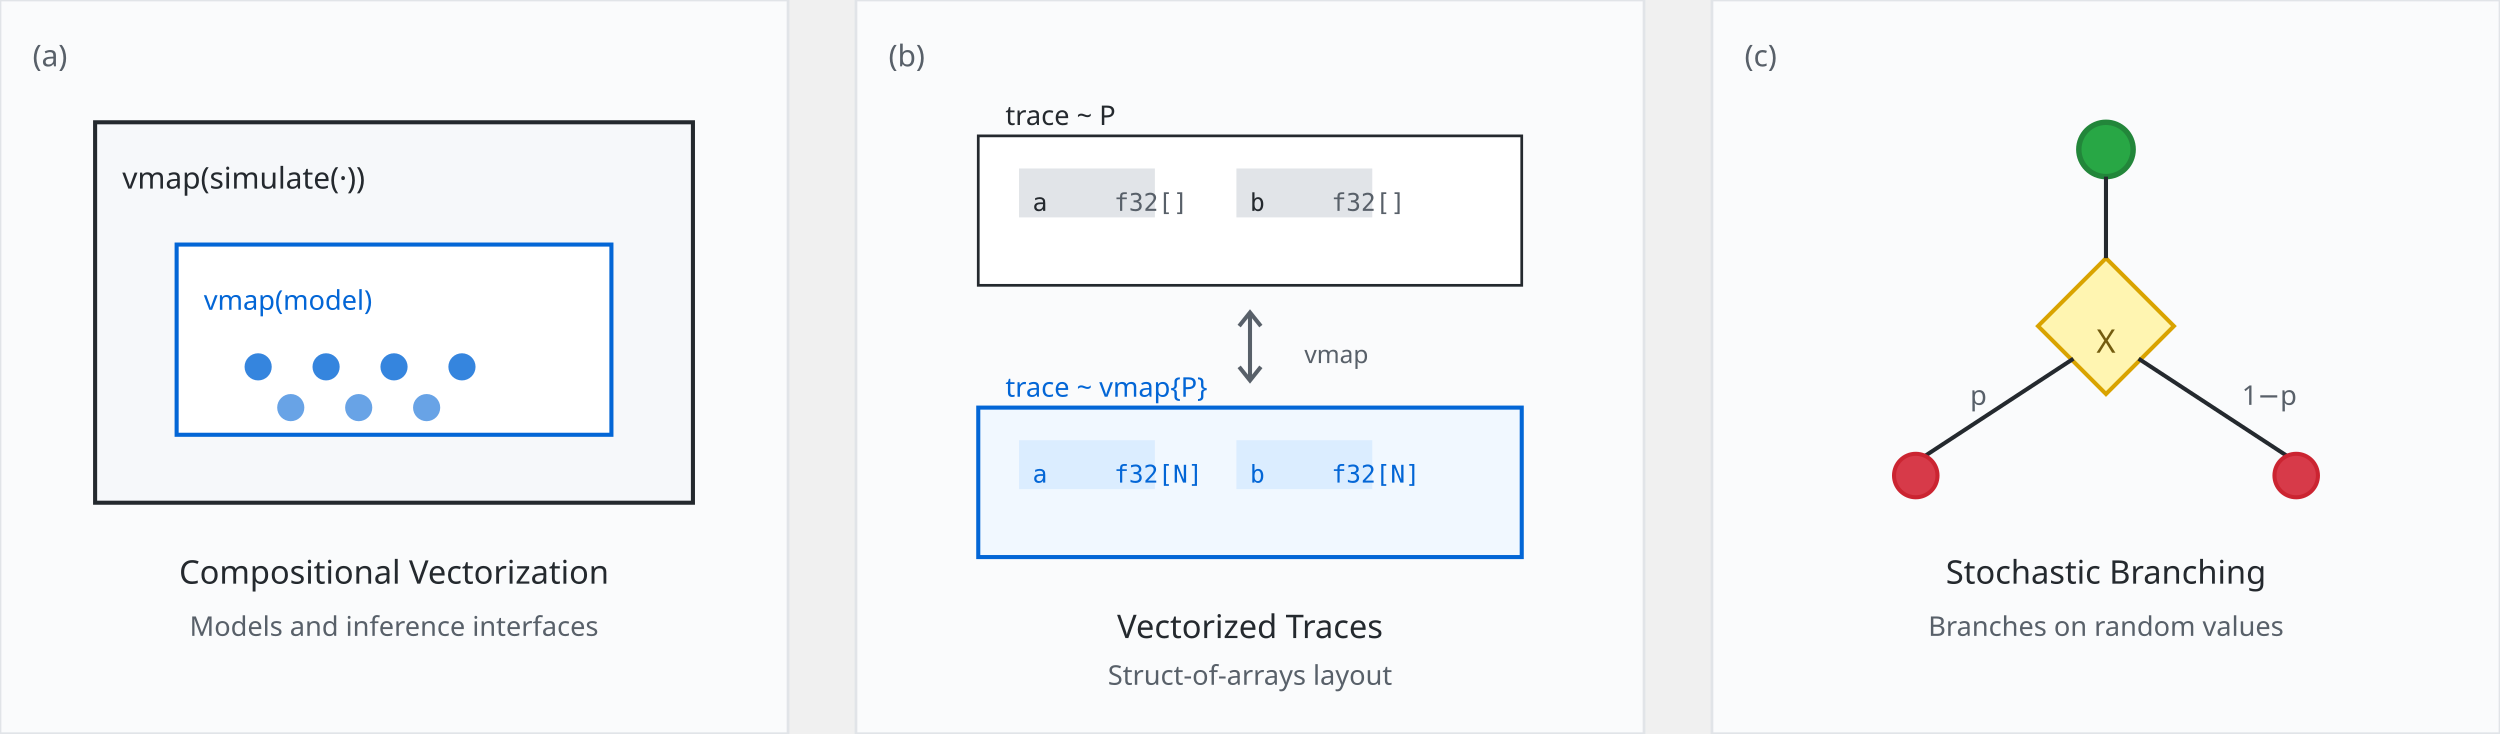
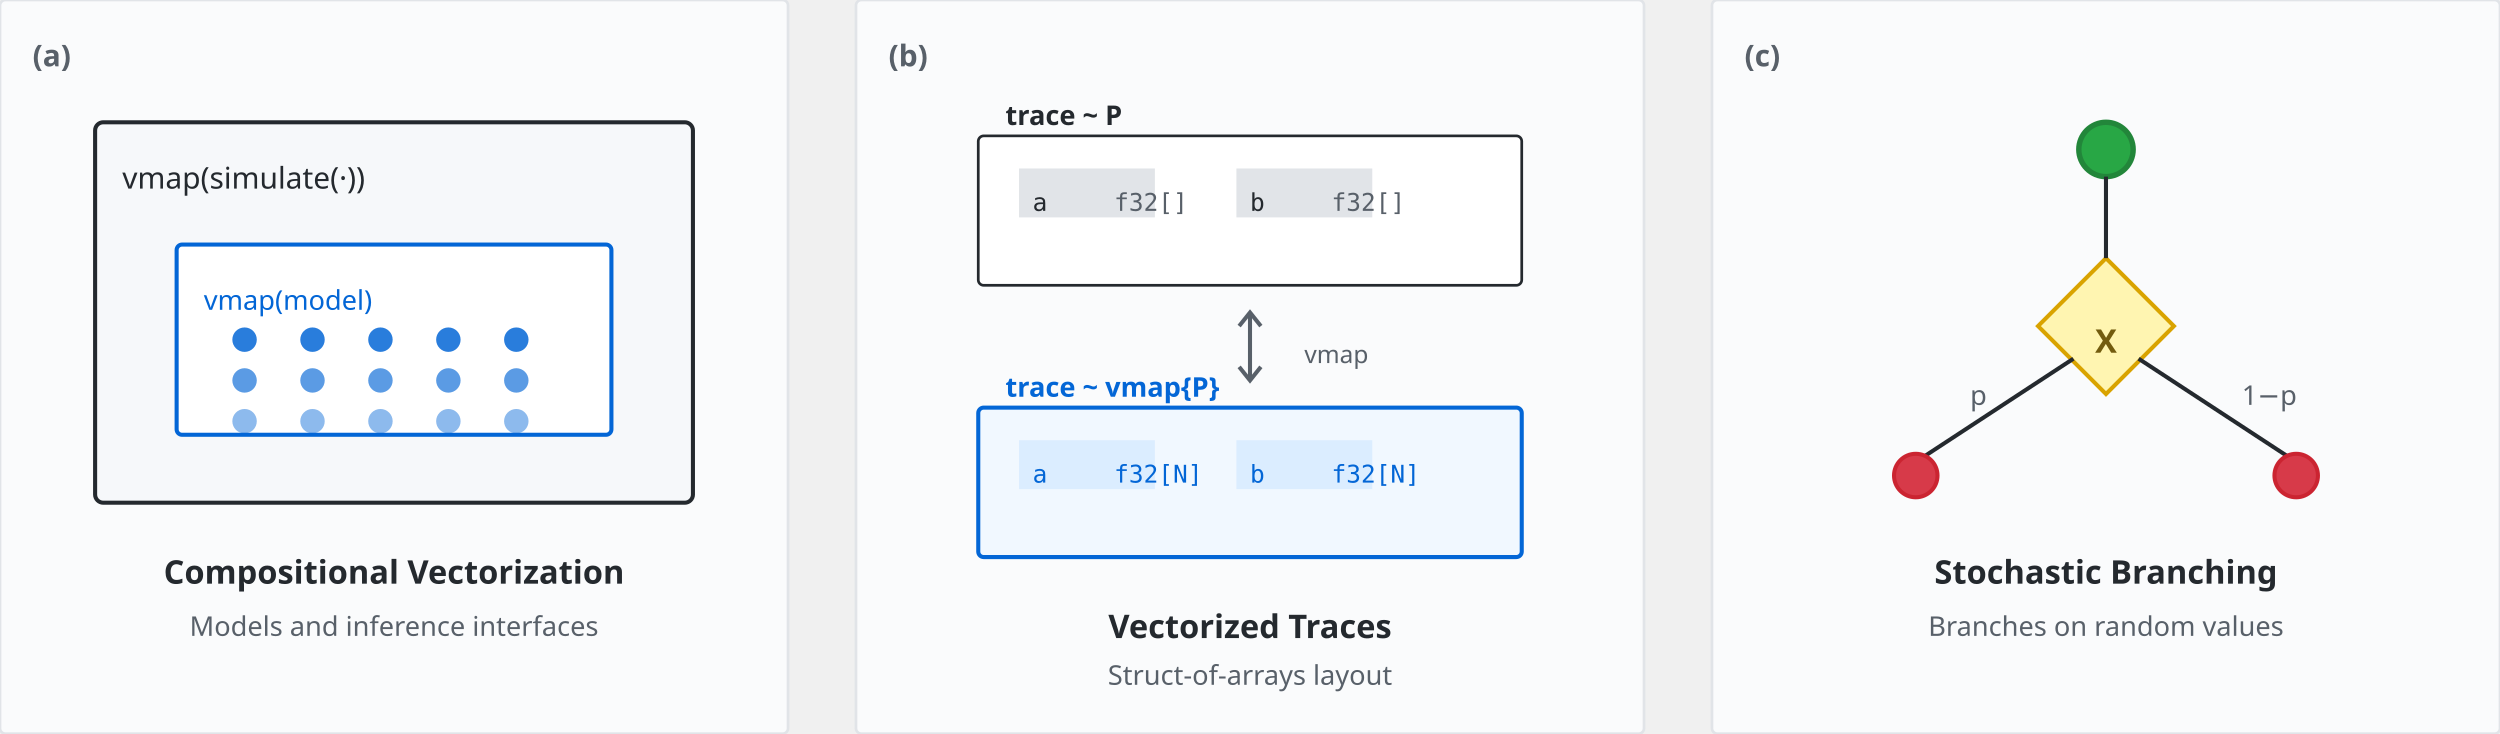
<svg xmlns="http://www.w3.org/2000/svg" width="920" height="270" viewBox="35 35 920 270" role="img" shape-rendering="geometricPrecision">
-   <rect id="p1-bg" x="35" y="35" width="290" height="270" fill="#fafbfc" stroke="#e1e4e8" stroke-width="1" />
-   <text id="p1-label" x="47" y="55" font-size="11" font-family="'Source Sans 3', 'Source Sans Pro', sans-serif" transform="translate(0, 4.4)" fill="#586069">(a)</text>
-   <rect id="p1-outer" x="70" y="80" width="220" height="140" fill="#f6f8fa" stroke="#24292e" stroke-width="1.5" />
+   <rect id="p1-bg" x="35" y="35" width="290" height="270" rx="2" ry="2" fill="#fafbfc" stroke="#e1e4e8" stroke-width="1" />
+   <text id="p1-label" x="47" y="55" font-size="11" font-weight="bold" font-family="'Source Sans 3', 'Source Sans Pro', sans-serif" transform="translate(0, 4.4)" fill="#586069">(a)</text>
+   <rect id="p1-outer" x="70" y="80" width="220" height="140" rx="3" ry="3" fill="#f6f8fa" stroke="#24292e" stroke-width="1.5" />
  <text id="p1-outer-label" x="80" y="100" font-size="11" font-family="'Source Sans 3', sans-serif" transform="translate(0, 4.4)" fill="#24292e">vmap(simulate(·))</text>
-   <rect id="p1-inner" x="100" y="125" width="160" height="70" fill="#ffffff" stroke="#0366d6" stroke-width="1.5" />
+   <rect id="p1-inner" x="100" y="125" width="160" height="70" rx="2" ry="2" fill="#ffffff" stroke="#0366d6" stroke-width="1.5" />
  <text id="p1-inner-label" x="110" y="145" font-size="10" font-family="'Source Sans 3', sans-serif" transform="translate(0, 4)" fill="#0366d6">vmap(model)</text>
-   <circle id="p1-dot1" cx="130" cy="170" r="5" fill="#0366d6" opacity="0.8" />
-   <circle id="p1-dot2" cx="155" cy="170" r="5" fill="#0366d6" opacity="0.8" />
-   <circle id="p1-dot3" cx="180" cy="170" r="5" fill="#0366d6" opacity="0.8" />
-   <circle id="p1-dot4" cx="205" cy="170" r="5" fill="#0366d6" opacity="0.8" />
-   <circle id="p1-dot5" cx="142" cy="185" r="5" fill="#0366d6" opacity="0.6" />
-   <circle id="p1-dot6" cx="167" cy="185" r="5" fill="#0366d6" opacity="0.6" />
-   <circle id="p1-dot7" cx="192" cy="185" r="5" fill="#0366d6" opacity="0.6" />
-   <text id="p1-title" x="180" y="245" font-size="12" font-family="'Source Sans 3', sans-serif" text-anchor="middle" transform="translate(0, 4.8)" fill="#24292e">Compositional Vectorization</text>
+   <circle id="p1-dot1" cx="125" cy="160" r="4.5" fill="#0366d6" opacity="0.85" />
+   <circle id="p1-dot2" cx="150" cy="160" r="4.5" fill="#0366d6" opacity="0.85" />
+   <circle id="p1-dot3" cx="175" cy="160" r="4.5" fill="#0366d6" opacity="0.85" />
+   <circle id="p1-dot4" cx="200" cy="160" r="4.5" fill="#0366d6" opacity="0.85" />
+   <circle id="p1-dot5" cx="225" cy="160" r="4.5" fill="#0366d6" opacity="0.85" />
+   <circle id="p1-dot6" cx="125" cy="175" r="4.5" fill="#0366d6" opacity="0.65" />
+   <circle id="p1-dot7" cx="150" cy="175" r="4.5" fill="#0366d6" opacity="0.65" />
+   <circle id="p1-dot8" cx="175" cy="175" r="4.5" fill="#0366d6" opacity="0.65" />
+   <circle id="p1-dot9" cx="200" cy="175" r="4.5" fill="#0366d6" opacity="0.65" />
+   <circle id="p1-dot10" cx="225" cy="175" r="4.5" fill="#0366d6" opacity="0.65" />
+   <circle id="p1-dot11" cx="125" cy="190" r="4.5" fill="#0366d6" opacity="0.45" />
+   <circle id="p1-dot12" cx="150" cy="190" r="4.5" fill="#0366d6" opacity="0.45" />
+   <circle id="p1-dot13" cx="175" cy="190" r="4.5" fill="#0366d6" opacity="0.45" />
+   <circle id="p1-dot14" cx="200" cy="190" r="4.5" fill="#0366d6" opacity="0.45" />
+   <circle id="p1-dot15" cx="225" cy="190" r="4.5" fill="#0366d6" opacity="0.45" />
+   <text id="p1-title" x="180" y="245" font-size="12" font-weight="600" font-family="'Source Sans 3', sans-serif" text-anchor="middle" transform="translate(0, 4.8)" fill="#24292e">Compositional Vectorization</text>
  <text id="p1-subtitle" x="180" y="265" font-size="10" font-family="'Source Sans 3', sans-serif" text-anchor="middle" transform="translate(0, 4)" fill="#586069">Models and inference interfaces</text>
-   <rect id="p2-bg" x="350" y="35" width="290" height="270" fill="#fafbfc" stroke="#e1e4e8" stroke-width="1" />
-   <text id="p2-label" x="362" y="55" font-size="11" font-family="'Source Sans 3', sans-serif" transform="translate(0, 4.4)" fill="#586069">(b)</text>
-   <rect id="p2-trace1" x="395" y="85" width="200" height="55" fill="#ffffff" stroke="#24292e" stroke-width="1" />
-   <text id="p2-trace1-label" x="405" y="77" font-size="10" font-family="'Source Sans 3', sans-serif" transform="translate(0, 4)" fill="#24292e">trace ~ P</text>
+   <rect id="p2-bg" x="350" y="35" width="290" height="270" rx="2" ry="2" fill="#fafbfc" stroke="#e1e4e8" stroke-width="1" />
+   <text id="p2-label" x="362" y="55" font-size="11" font-weight="bold" font-family="'Source Sans 3', sans-serif" transform="translate(0, 4.4)" fill="#586069">(b)</text>
+   <rect id="p2-trace1" x="395" y="85" width="200" height="55" rx="2" ry="2" fill="#ffffff" stroke="#24292e" stroke-width="1" />
+   <text id="p2-trace1-label" x="405" y="77" font-size="10" font-weight="600" font-family="'Source Sans 3', sans-serif" transform="translate(0, 4)" fill="#24292e">trace ~ P</text>
  <rect id="p2-addr1-bg" x="410" y="97" width="50" height="18" fill="#e1e4e8" />
  <text id="p2-addr1" x="415" y="109" font-size="9" font-family="monospace" transform="translate(0, 3.6)" fill="#24292e">a</text>
  <text id="p2-val1" x="445" y="109" font-size="9" font-family="monospace" transform="translate(0, 3.6)" fill="#586069">f32[]</text>
  <rect id="p2-addr2-bg" x="490" y="97" width="50" height="18" fill="#e1e4e8" />
  <text id="p2-addr2" x="495" y="109" font-size="9" font-family="monospace" transform="translate(0, 3.6)" fill="#24292e">b</text>
  <text id="p2-val2" x="525" y="109" font-size="9" font-family="monospace" transform="translate(0, 3.6)" fill="#586069">f32[]</text>
  <path id="p2-arrow" d="M 495 150 L 495 175 " fill="none" stroke="#586069" stroke-width="1.5" />
  <path id="p2-arrow-head1" d="M 491 155 L 495 150 L 499 155 " fill="none" stroke="#586069" stroke-width="1.5" />
  <path id="p2-arrow-head2" d="M 491 170 L 495 175 L 499 170 " fill="none" stroke="#586069" stroke-width="1.5" />
  <text id="p2-vmap-label" x="515" y="165" font-size="9" font-family="'Source Sans 3', sans-serif" transform="translate(0, 3.6)" fill="#586069">vmap</text>
-   <rect id="p2-trace2" x="395" y="185" width="200" height="55" fill="#f1f8ff" stroke="#0366d6" stroke-width="1.5" />
-   <text id="p2-trace2-label" x="405" y="177" font-size="10" font-family="'Source Sans 3', sans-serif" transform="translate(0, 4)" fill="#0366d6">trace ~ vmap{P}</text>
+   <rect id="p2-trace2" x="395" y="185" width="200" height="55" rx="2" ry="2" fill="#f1f8ff" stroke="#0366d6" stroke-width="1.5" />
+   <text id="p2-trace2-label" x="405" y="177" font-size="10" font-weight="600" font-family="'Source Sans 3', sans-serif" transform="translate(0, 4)" fill="#0366d6">trace ~ vmap{P}</text>
  <rect id="p2-addr3-bg" x="410" y="197" width="50" height="18" fill="#dbedff" />
  <text id="p2-addr3" x="415" y="209" font-size="9" font-family="monospace" transform="translate(0, 3.6)" fill="#0366d6">a</text>
  <text id="p2-val3" x="445" y="209" font-size="9" font-family="monospace" transform="translate(0, 3.6)" fill="#0366d6">f32[N]</text>
  <rect id="p2-addr4-bg" x="490" y="197" width="50" height="18" fill="#dbedff" />
  <text id="p2-addr4" x="495" y="209" font-size="9" font-family="monospace" transform="translate(0, 3.6)" fill="#0366d6">b</text>
  <text id="p2-val4" x="525" y="209" font-size="9" font-family="monospace" transform="translate(0, 3.6)" fill="#0366d6">f32[N]</text>
-   <text id="p2-title" x="495" y="265" font-size="12" font-family="'Source Sans 3', sans-serif" text-anchor="middle" transform="translate(0, 4.8)" fill="#24292e">Vectorized Traces</text>
+   <text id="p2-title" x="495" y="265" font-size="12" font-weight="600" font-family="'Source Sans 3', sans-serif" text-anchor="middle" transform="translate(0, 4.8)" fill="#24292e">Vectorized Traces</text>
  <text id="p2-subtitle" x="495" y="283" font-size="10" font-family="'Source Sans 3', sans-serif" text-anchor="middle" transform="translate(0, 4)" fill="#586069">Struct-of-arrays layout</text>
-   <rect id="p3-bg" x="665" y="35" width="290" height="270" fill="#fafbfc" stroke="#e1e4e8" stroke-width="1" />
-   <text id="p3-label" x="677" y="55" font-size="11" font-family="'Source Sans 3', sans-serif" transform="translate(0, 4.4)" fill="#586069">(c)</text>
+   <rect id="p3-bg" x="665" y="35" width="290" height="270" rx="2" ry="2" fill="#fafbfc" stroke="#e1e4e8" stroke-width="1" />
+   <text id="p3-label" x="677" y="55" font-size="11" font-weight="bold" font-family="'Source Sans 3', sans-serif" transform="translate(0, 4.4)" fill="#586069">(c)</text>
  <circle id="p3-start" cx="810" cy="90" r="10" fill="#28a745" stroke="#22863a" stroke-width="2" />
  <path id="p3-diamond" d="M 810 130 L 835 155 L 810 180 L 785 155 Z " fill="#fff5b1" stroke="#d9a300" stroke-width="1.5" />
-   <text id="p3-diamond-label" x="810" y="160" font-size="12" font-family="'Source Sans 3', sans-serif" text-anchor="middle" transform="translate(0, 4.8)" fill="#735c0f">X</text>
+   <text id="p3-diamond-label" x="810" y="160" font-size="12" font-weight="600" font-family="'Source Sans 3', sans-serif" text-anchor="middle" transform="translate(0, 4.8)" fill="#735c0f">X</text>
  <path id="p3-line1" d="M 810 100 L 810 130 " fill="none" stroke="#24292e" stroke-width="1.5" />
  <path id="p3-left-branch" d="M 798 167 L 740 205 " fill="none" stroke="#24292e" stroke-width="1.5" />
  <path id="p3-right-branch" d="M 822 167 L 880 205 " fill="none" stroke="#24292e" stroke-width="1.5" />
  <circle id="p3-end1" cx="740" cy="210" r="8" fill="#d73a49" stroke="#cb2431" stroke-width="1.5" />
  <circle id="p3-end2" cx="880" cy="210" r="8" fill="#d73a49" stroke="#cb2431" stroke-width="1.5" />
  <text id="p3-label-p" x="760" y="180" font-size="10" font-family="'Source Sans 3', sans-serif" transform="translate(0, 4)" fill="#586069">p</text>
  <text id="p3-label-1p" x="860" y="180" font-size="10" font-family="'Source Sans 3', sans-serif" transform="translate(0, 4)" fill="#586069">1−p</text>
-   <text id="p3-title" x="810" y="245" font-size="12" font-family="'Source Sans 3', sans-serif" text-anchor="middle" transform="translate(0, 4.8)" fill="#24292e">Stochastic Branching</text>
+   <text id="p3-title" x="810" y="245" font-size="12" font-weight="600" font-family="'Source Sans 3', sans-serif" text-anchor="middle" transform="translate(0, 4.8)" fill="#24292e">Stochastic Branching</text>
  <text id="p3-subtitle" x="810" y="265" font-size="10" font-family="'Source Sans 3', sans-serif" text-anchor="middle" transform="translate(0, 4)" fill="#586069">Branches on random values</text>
</svg>
